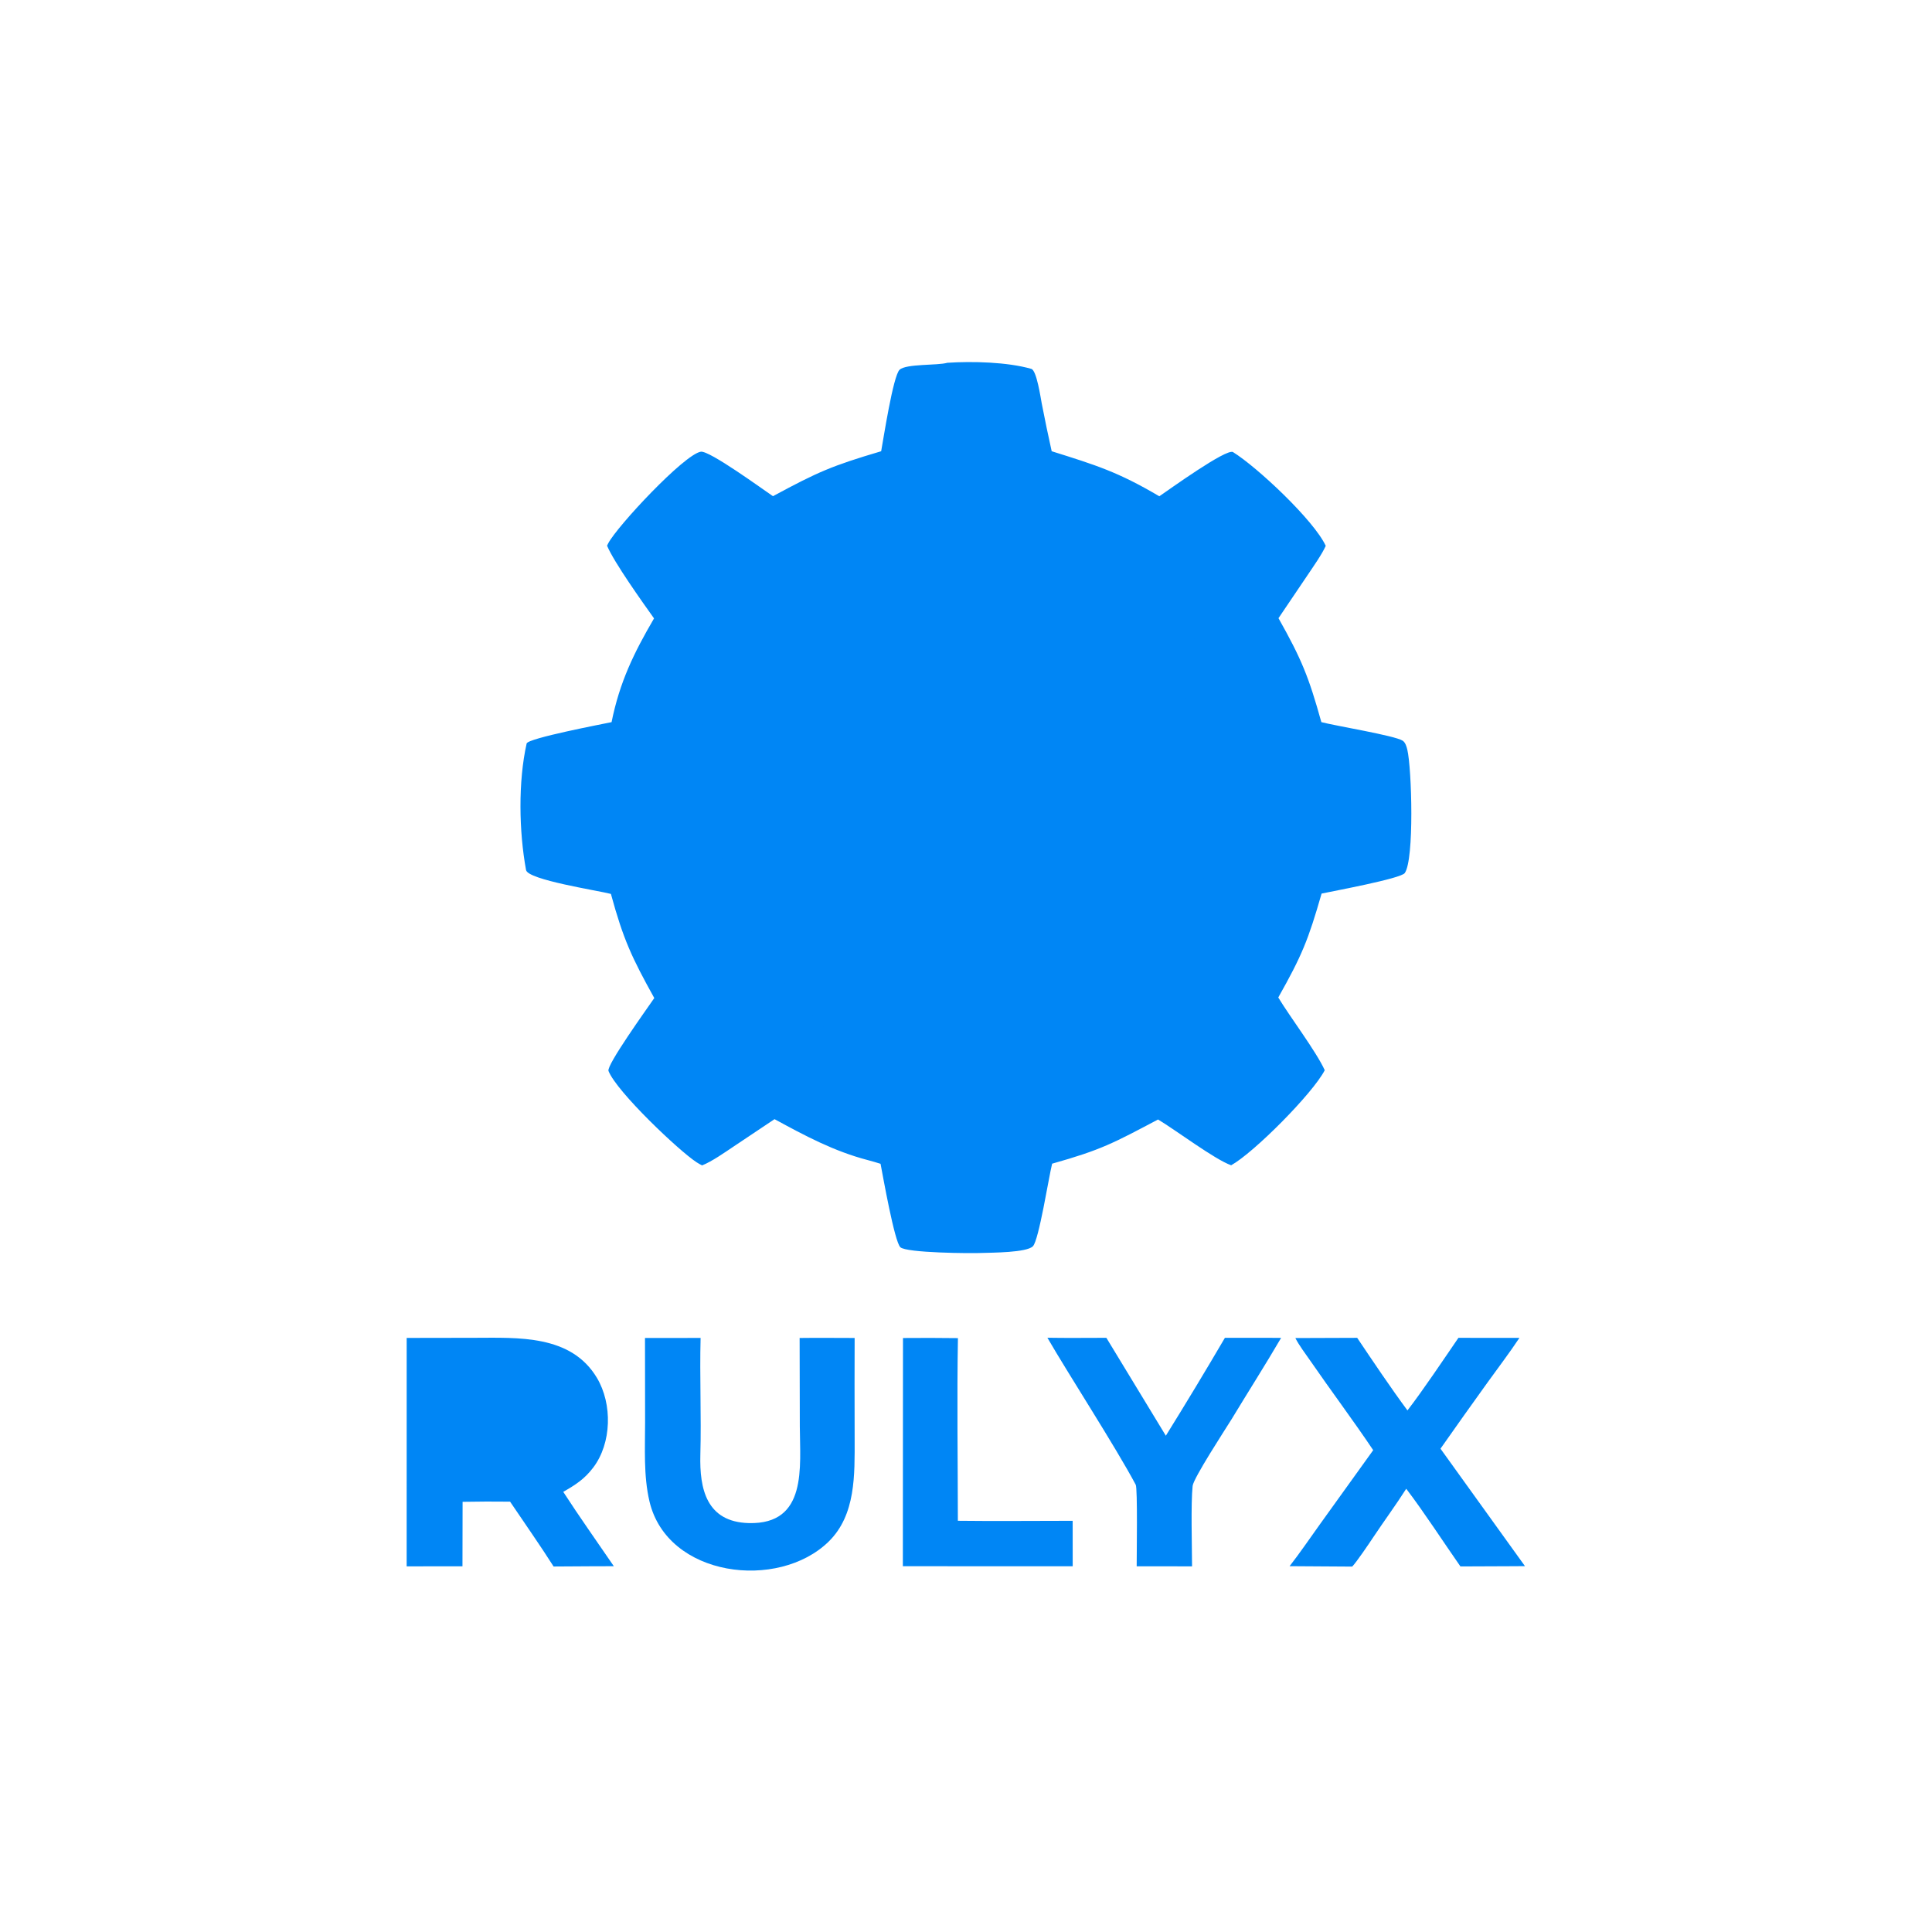
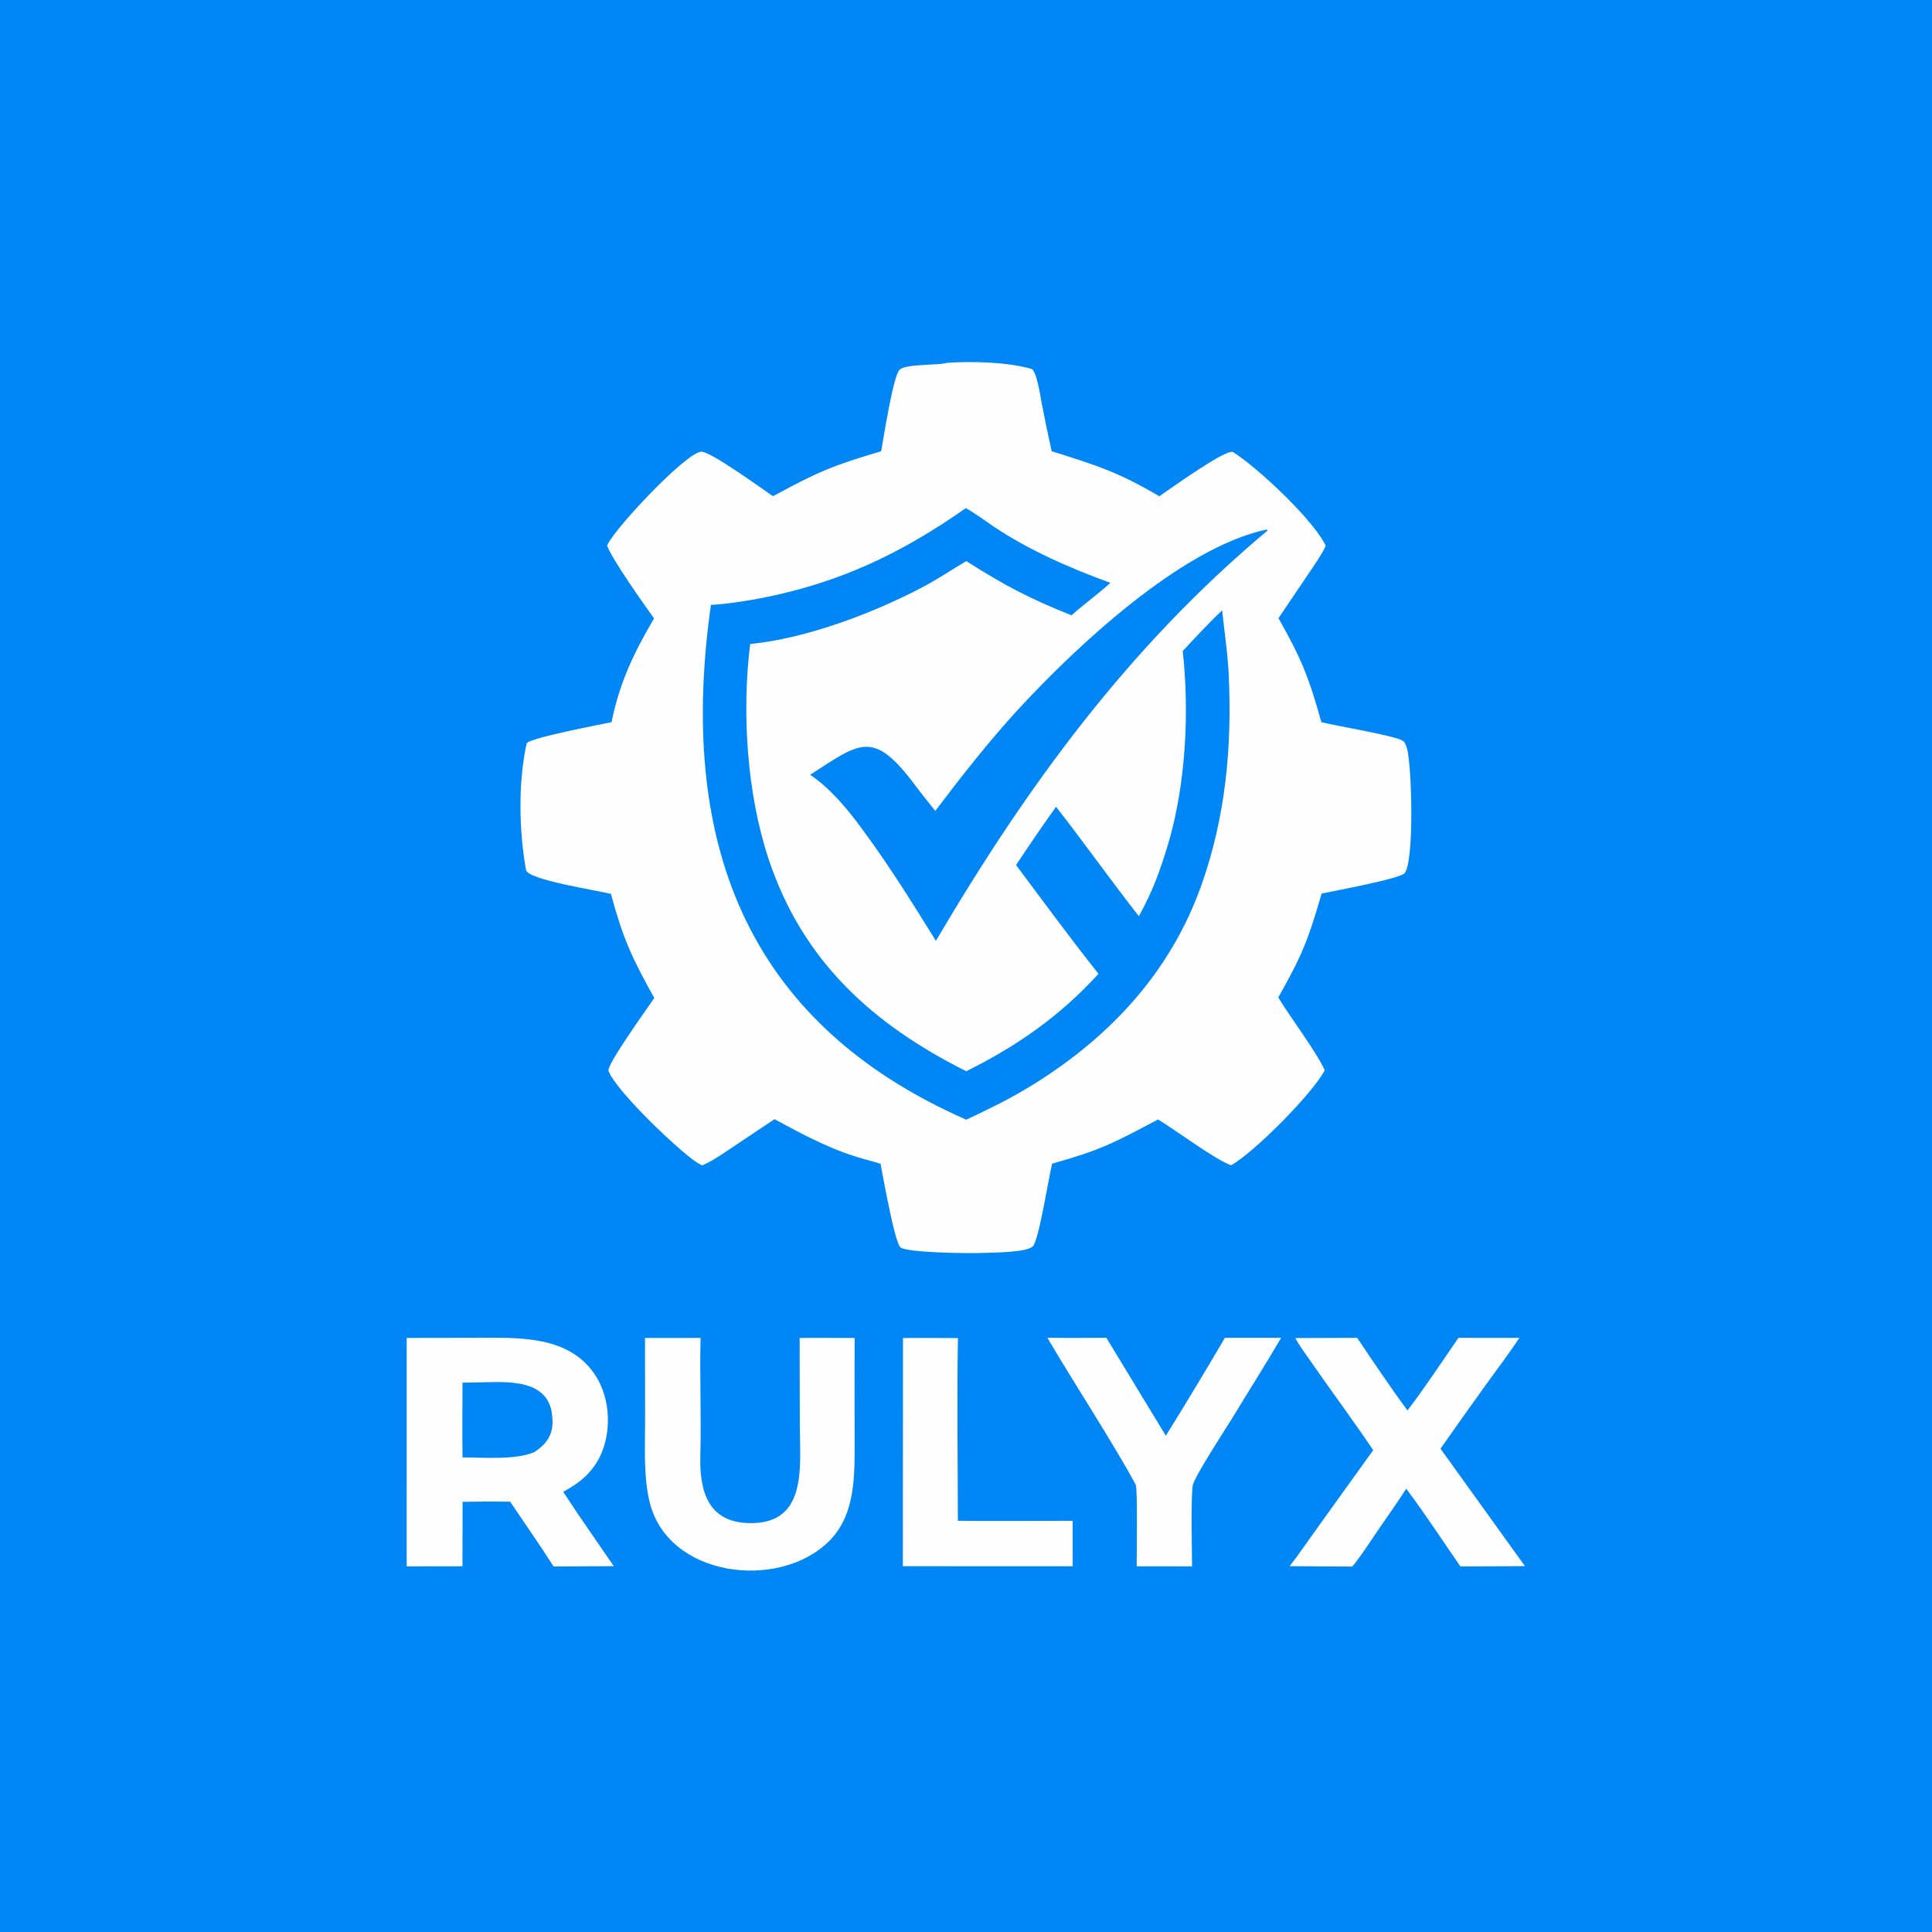
<svg xmlns="http://www.w3.org/2000/svg" version="1.1" viewBox="0 0 2048 2048" width="1024" height="1024" preserveAspectRatio="none">
-   <rect width="2048" height="2048" fill="rgb(255,255,255)" />
-   <path transform="translate(0,0)" fill="rgb(0,134,245)" d="M 1004.23 384.566 C 1030.6 382.816 1067.9 383.725 1093.26 391.028 C 1098.94 392.662 1103.11 421.703 1104.34 427.958 C 1107.6 444.796 1111.1 461.589 1114.83 478.33 C 1161.89 493.087 1185.12 500.238 1228.92 526.069 C 1239.06 519.193 1300.24 475.009 1307.06 479.245 C 1332.73 495.175 1392.88 551.6 1405.34 578.619 C 1401.24 587.763 1392.29 600.386 1386.47 609.081 L 1355.25 655.299 C 1379.69 698.698 1387.32 717.457 1400.69 765.491 C 1415.47 769.412 1478.25 779.673 1486.81 785.112 C 1489.81 787.025 1491.04 791.472 1491.83 794.769 C 1496.52 814.535 1499.36 911.01 1489.1 925.48 C 1484.91 931.399 1412.61 944.697 1400.94 947.224 C 1386.91 996.058 1380.15 1012.9 1355.02 1057.37 C 1367.4 1077.9 1395.21 1114.57 1404.29 1134.48 C 1391.51 1159.15 1329.19 1221.85 1305.08 1235.24 C 1287.75 1229.14 1246.55 1198.1 1227.6 1186.71 C 1180.57 1211.53 1167.75 1218.8 1115.3 1233.55 C 1111.77 1247.5 1101.3 1314.52 1094.94 1321.07 C 1088.32 1327.88 1051.45 1327.81 1040.75 1328.19 C 1029.91 1328.74 960.663 1328.21 954.393 1322.1 C 948.132 1315.99 935.959 1246.81 933.426 1233.68 C 929.14 1232.32 924.336 1230.91 919.973 1229.77 C 883.979 1220.37 853.415 1203.97 821.048 1186.35 L 777.54 1215.44 C 767.796 1221.94 754.914 1231.08 744.239 1235.38 C 742.249 1234.38 740.313 1233.28 738.439 1232.08 C 719.836 1219.99 653.856 1157.49 645.033 1135.28 C 642.654 1129.3 685.854 1069.21 693.567 1057.98 C 669.68 1014.91 660.739 995.818 647.597 947.59 C 634.069 944.015 559.546 932.711 557.634 922.28 C 550.13 881.354 549.16 828.746 558.259 788.14 C 559.513 782.542 639.302 767.432 648.291 765.499 C 656.85 723.15 671.859 692.182 693.31 655.534 C 681.147 638.455 650.899 596.157 643.501 578.434 C 643.889 577.601 644.301 576.779 644.728 575.966 C 654.353 557.625 725.198 481.814 742.833 478.831 C 751.883 477.3 808.541 518.678 819.365 525.983 C 867.262 500.105 882.006 493.764 934.068 478.327 C 936.476 465.411 946.705 398.464 953.595 391.96 C 960.506 385.437 993.756 387.617 1004.23 384.566 z" />
+   <rect width="2048" height="2048" fill="rgb(0,134,245)" />
+   <path transform="translate(0,0)" fill="rgb(254,254,254)" d="M 1004.23 384.566 C 1030.6 382.816 1067.9 383.725 1093.26 391.028 C 1098.94 392.662 1103.11 421.703 1104.34 427.958 C 1107.6 444.796 1111.1 461.589 1114.83 478.33 C 1161.89 493.087 1185.12 500.238 1228.92 526.069 C 1239.06 519.193 1300.24 475.009 1307.06 479.245 C 1332.73 495.175 1392.88 551.6 1405.34 578.619 C 1401.24 587.763 1392.29 600.386 1386.47 609.081 L 1355.25 655.299 C 1379.69 698.698 1387.32 717.457 1400.69 765.491 C 1415.47 769.412 1478.25 779.673 1486.81 785.112 C 1489.81 787.025 1491.04 791.472 1491.83 794.769 C 1496.52 814.535 1499.36 911.01 1489.1 925.48 C 1484.91 931.399 1412.61 944.697 1400.94 947.224 C 1386.91 996.058 1380.15 1012.9 1355.02 1057.37 C 1367.4 1077.9 1395.21 1114.57 1404.29 1134.48 C 1391.51 1159.15 1329.19 1221.85 1305.08 1235.24 C 1287.75 1229.14 1246.55 1198.1 1227.6 1186.71 C 1180.57 1211.53 1167.75 1218.8 1115.3 1233.55 C 1111.77 1247.5 1101.3 1314.52 1094.94 1321.07 C 1088.32 1327.88 1051.45 1327.81 1040.75 1328.19 C 1029.91 1328.74 960.663 1328.21 954.393 1322.1 C 948.132 1315.99 935.959 1246.81 933.426 1233.68 C 929.14 1232.32 924.336 1230.91 919.973 1229.77 C 883.979 1220.37 853.415 1203.97 821.048 1186.35 L 777.54 1215.44 C 767.796 1221.94 754.914 1231.08 744.239 1235.38 C 742.249 1234.38 740.313 1233.28 738.439 1232.08 C 719.836 1219.99 653.856 1157.49 645.033 1135.28 C 642.654 1129.3 685.854 1069.21 693.567 1057.98 C 669.68 1014.91 660.739 995.818 647.597 947.59 C 634.069 944.015 559.546 932.711 557.634 922.28 C 550.13 881.354 549.16 828.746 558.259 788.14 C 559.513 782.542 639.302 767.432 648.291 765.499 C 656.85 723.15 671.859 692.182 693.31 655.534 C 681.147 638.455 650.899 596.157 643.501 578.434 C 643.889 577.601 644.301 576.779 644.728 575.966 C 654.353 557.625 725.198 481.814 742.833 478.831 C 751.883 477.3 808.541 518.678 819.365 525.983 C 867.262 500.105 882.006 493.764 934.068 478.327 C 936.476 465.411 946.705 398.464 953.595 391.96 C 960.506 385.437 993.756 387.617 1004.23 384.566 z" />
  <path transform="translate(0,0)" fill="rgb(0,134,245)" d="M 1023.74 538.707 C 1027.97 540.192 1048.54 555.005 1053.36 558.214 C 1091.83 583.817 1133.8 602.024 1177.02 617.83 C 1165.08 628.971 1148.87 640.494 1135.86 652.255 C 1090.85 634.278 1064.78 620.515 1024.32 594.787 C 1008.57 604.02 993.987 613.996 977.55 622.64 C 925.293 650.118 854.113 677.011 795.231 682.637 C 786.195 754.468 791.74 841.175 814.567 910.069 C 850.481 1018.46 924.6 1085.62 1024.22 1135.54 C 1077.94 1109.09 1124.14 1076.6 1164.44 1032.27 C 1135.21 995.602 1105.3 954.634 1077.07 916.999 C 1090.83 896.143 1104.96 875.536 1119.46 855.187 C 1149.07 893.123 1177.71 933.584 1207.24 971.206 C 1222.24 943.956 1229.52 923.62 1238.41 894.249 C 1257.03 831.176 1260.88 755.254 1253.77 690.058 C 1266.75 676.318 1281.78 659.701 1295.51 647.094 C 1297.98 670.239 1301.49 692.735 1302.55 716.261 C 1305.98 792.27 1299.15 865.807 1273.75 937.718 C 1241.15 1030.03 1177.03 1099.05 1094.62 1150.02 C 1070.24 1165.1 1049.91 1174.72 1024.29 1186.92 C 786.56 1082.5 718.775 887.287 753.602 641.201 C 769.358 640.523 793.376 636.75 808.96 633.65 C 890.986 617.332 955.93 586.246 1023.74 538.707 z" />
  <path transform="translate(0,0)" fill="rgb(0,134,245)" d="M 1342.82 561.301 L 1343.7 562.345 C 1196.5 685.569 1088.66 833.208 992.097 997.321 C 966.85 956.673 941.781 916.319 913.212 877.91 C 898.201 857.336 879.856 835.523 858.811 821.257 C 912.102 787.081 925.493 772.56 970.524 832.996 C 976.804 841.425 984.785 851.209 991.427 859.597 C 1018.54 823.78 1049.14 784.716 1079.6 751.697 C 1140.21 685.972 1252.47 580.244 1342.82 561.301 z" />
-   <path transform="translate(0,0)" fill="rgb(0,134,245)" d="M 431.1 1418.25 L 503.143 1418.13 C 548.976 1418.07 605.26 1414.58 632.755 1460.57 C 649.312 1488.27 648.52 1529.83 628.773 1555.77 C 619.541 1567.89 610.204 1573.88 597.07 1581.42 C 613.845 1607.37 633.208 1634.64 650.689 1660.25 L 627.5 1660.31 L 586.843 1660.56 C 572.57 1638.09 555.665 1614.04 540.707 1591.82 C 523.928 1591.62 507.147 1591.67 490.37 1591.99 L 490.235 1660.34 L 431.076 1660.4 L 431.1 1418.25 z" />
+   <path transform="translate(0,0)" fill="rgb(254,254,254)" d="M 431.1 1418.25 L 503.143 1418.13 C 548.976 1418.07 605.26 1414.58 632.755 1460.57 C 649.312 1488.27 648.52 1529.83 628.773 1555.77 C 619.541 1567.89 610.204 1573.88 597.07 1581.42 C 613.845 1607.37 633.208 1634.64 650.689 1660.25 L 627.5 1660.31 L 586.843 1660.56 C 572.57 1638.09 555.665 1614.04 540.707 1591.82 C 523.928 1591.62 507.147 1591.67 490.37 1591.99 L 490.235 1660.34 L 431.076 1660.4 L 431.1 1418.25 z" />
  <path transform="translate(0,0)" fill="rgb(0,134,245)" d="M 503.687 1465.49 C 531.204 1465.2 578.693 1459.43 584.825 1497.12 C 587.962 1516.41 582.936 1528.16 566.871 1539.03 C 547.834 1547.85 512.214 1545.01 490.304 1544.86 C 489.883 1518.82 490.258 1491.81 490.278 1465.7 L 503.687 1465.49 z" />
-   <path transform="translate(0,0)" fill="rgb(0,134,245)" d="M 683.726 1418.32 L 742.666 1418.27 C 741.581 1459.27 743.536 1500.96 742.408 1541.98 C 741.409 1578.32 748.888 1613.33 793.722 1614.53 C 856.202 1616.21 847.974 1554.78 847.838 1512.01 L 847.641 1418.31 C 866.907 1418.05 886.652 1418.29 905.956 1418.3 L 905.863 1466.63 L 905.956 1525.17 C 905.986 1563.03 907.361 1605.88 878.358 1634.2 C 824.973 1686.32 707.42 1672.02 688.48 1591.57 C 682.054 1564.28 683.846 1535.19 683.823 1507.54 L 683.726 1418.32 z" />
-   <path transform="translate(0,0)" fill="rgb(0,134,245)" d="M 1373.14 1418.39 L 1438.67 1418.16 C 1454.93 1442.37 1474.65 1471.75 1491.96 1495.1 C 1507.88 1474.57 1531 1440.03 1545.99 1418.16 L 1610.64 1418.22 C 1600.63 1433.35 1587.51 1450.69 1576.79 1465.57 C 1560.04 1488.83 1543.44 1512.19 1526.98 1535.66 L 1616.53 1660.16 L 1605.61 1660.25 L 1548.12 1660.49 C 1530.04 1634.63 1509.46 1602.8 1490.66 1578.14 C 1479.86 1595.12 1466.94 1612.67 1455.7 1629.56 C 1451.11 1636.46 1438.46 1655.24 1433.4 1660.65 L 1367.02 1660.22 C 1377.48 1646.89 1389.43 1629.34 1399.48 1615.37 L 1455.65 1537.23 C 1434.14 1505.2 1410.83 1474.16 1388.93 1442.39 C 1383.91 1435.11 1377.09 1426.21 1373.14 1418.39 z" />
-   <path transform="translate(0,0)" fill="rgb(0,134,245)" d="M 1110.28 1418.06 C 1130.9 1418.42 1152.12 1418.16 1172.79 1418.14 L 1235.84 1521.92 C 1257.16 1487.6 1278.04 1453 1298.46 1418.13 L 1358.05 1418.18 C 1341.4 1446.71 1322.73 1475.97 1305.52 1504.44 C 1298.91 1515.12 1265.12 1566.83 1264.24 1575.14 C 1262.26 1593.82 1263.57 1639.6 1263.63 1660.39 L 1204.93 1660.36 C 1204.91 1649.05 1206 1577.78 1203.93 1573.9 C 1182.36 1533.4 1133.1 1457.48 1110.28 1418.06 z" />
-   <path transform="translate(0,0)" fill="rgb(0,134,245)" d="M 957.202 1418.35 C 976.618 1418.17 996.036 1418.21 1015.45 1418.46 C 1014.33 1481.91 1015.32 1548.41 1015.38 1612.09 C 1055.47 1612.58 1096.89 1612.12 1137.07 1612.12 L 1137.11 1660.31 L 957.067 1660.26 L 957.202 1418.35 z" />
+   <path transform="translate(0,0)" fill="rgb(254,254,254)" d="M 683.726 1418.32 L 742.666 1418.27 C 741.581 1459.27 743.536 1500.96 742.408 1541.98 C 741.409 1578.32 748.888 1613.33 793.722 1614.53 C 856.202 1616.21 847.974 1554.78 847.838 1512.01 L 847.641 1418.31 C 866.907 1418.05 886.652 1418.29 905.956 1418.3 L 905.863 1466.63 L 905.956 1525.17 C 905.986 1563.03 907.361 1605.88 878.358 1634.2 C 824.973 1686.32 707.42 1672.02 688.48 1591.57 C 682.054 1564.28 683.846 1535.19 683.823 1507.54 L 683.726 1418.32 z" />
+   <path transform="translate(0,0)" fill="rgb(254,254,254)" d="M 1373.14 1418.39 L 1438.67 1418.16 C 1454.93 1442.37 1474.65 1471.75 1491.96 1495.1 C 1507.88 1474.57 1531 1440.03 1545.99 1418.16 L 1610.64 1418.22 C 1600.63 1433.35 1587.51 1450.69 1576.79 1465.57 C 1560.04 1488.83 1543.44 1512.19 1526.98 1535.66 L 1616.53 1660.16 L 1605.61 1660.25 L 1548.12 1660.49 C 1530.04 1634.63 1509.46 1602.8 1490.66 1578.14 C 1479.86 1595.12 1466.94 1612.67 1455.7 1629.56 C 1451.11 1636.46 1438.46 1655.24 1433.4 1660.65 L 1367.02 1660.22 C 1377.48 1646.89 1389.43 1629.34 1399.48 1615.37 L 1455.65 1537.23 C 1434.14 1505.2 1410.83 1474.16 1388.93 1442.39 C 1383.91 1435.11 1377.09 1426.21 1373.14 1418.39 z" />
+   <path transform="translate(0,0)" fill="rgb(254,254,254)" d="M 1110.28 1418.06 C 1130.9 1418.42 1152.12 1418.16 1172.79 1418.14 L 1235.84 1521.92 C 1257.16 1487.6 1278.04 1453 1298.46 1418.13 L 1358.05 1418.18 C 1341.4 1446.71 1322.73 1475.97 1305.52 1504.44 C 1298.91 1515.12 1265.12 1566.83 1264.24 1575.14 C 1262.26 1593.82 1263.57 1639.6 1263.63 1660.39 L 1204.93 1660.36 C 1204.91 1649.05 1206 1577.78 1203.93 1573.9 C 1182.36 1533.4 1133.1 1457.48 1110.28 1418.06 z" />
+   <path transform="translate(0,0)" fill="rgb(254,254,254)" d="M 957.202 1418.35 C 976.618 1418.17 996.036 1418.21 1015.45 1418.46 C 1014.33 1481.91 1015.32 1548.41 1015.38 1612.09 C 1055.47 1612.58 1096.89 1612.12 1137.07 1612.12 L 1137.11 1660.31 L 957.067 1660.26 L 957.202 1418.35 z" />
</svg>
